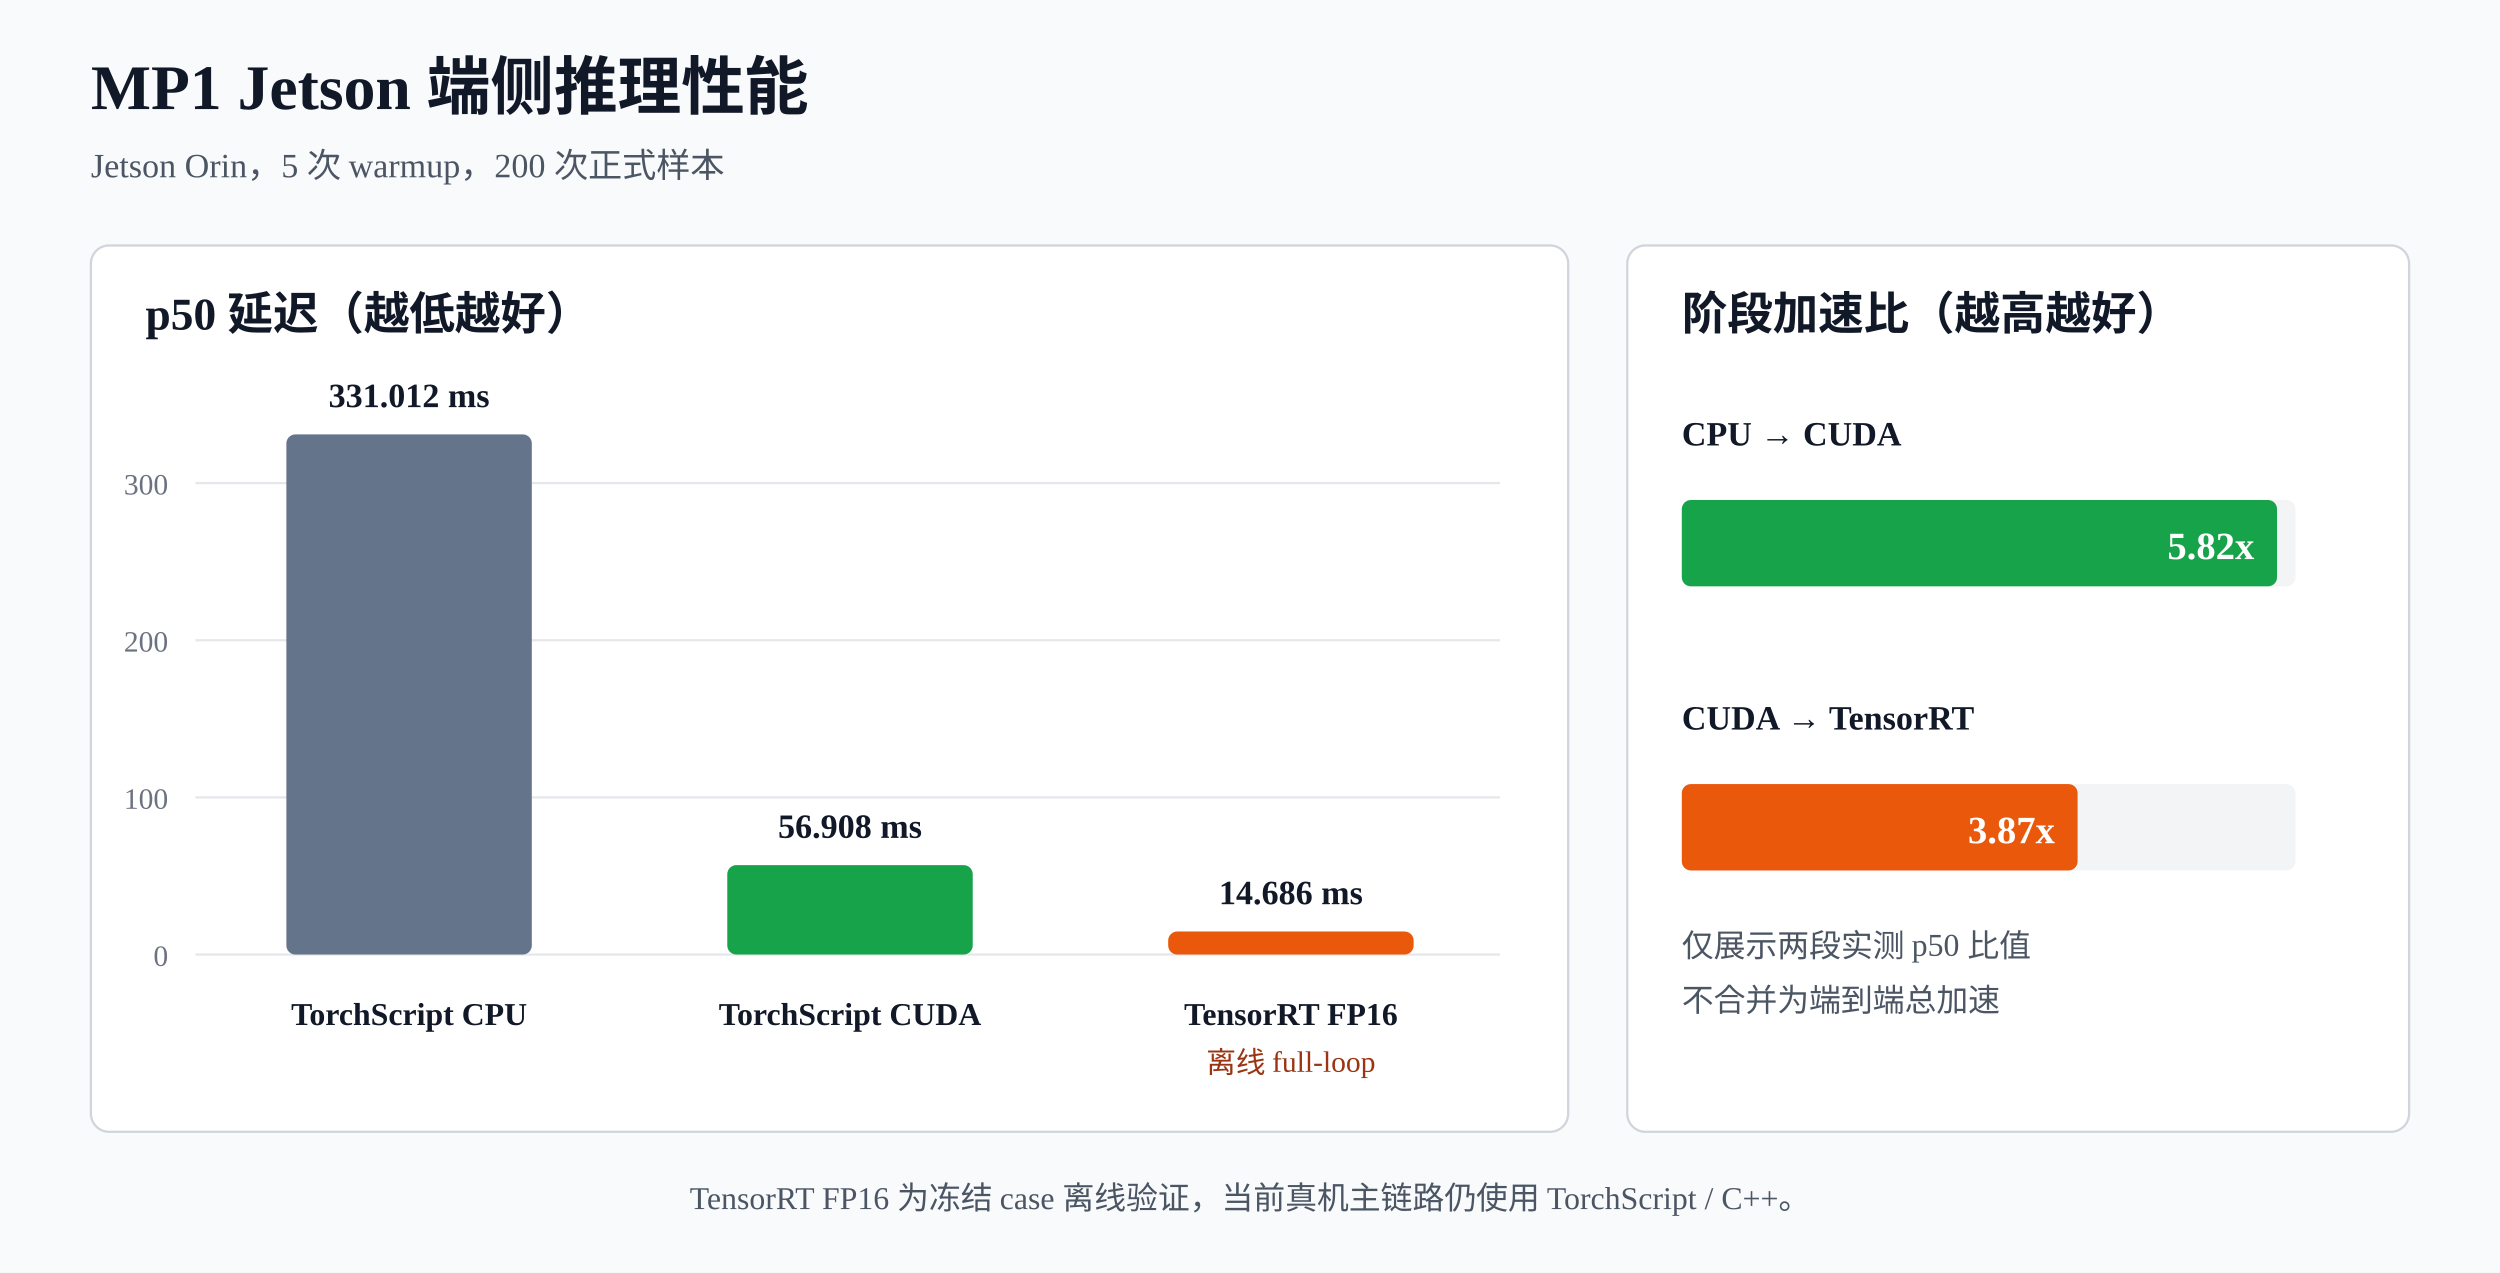
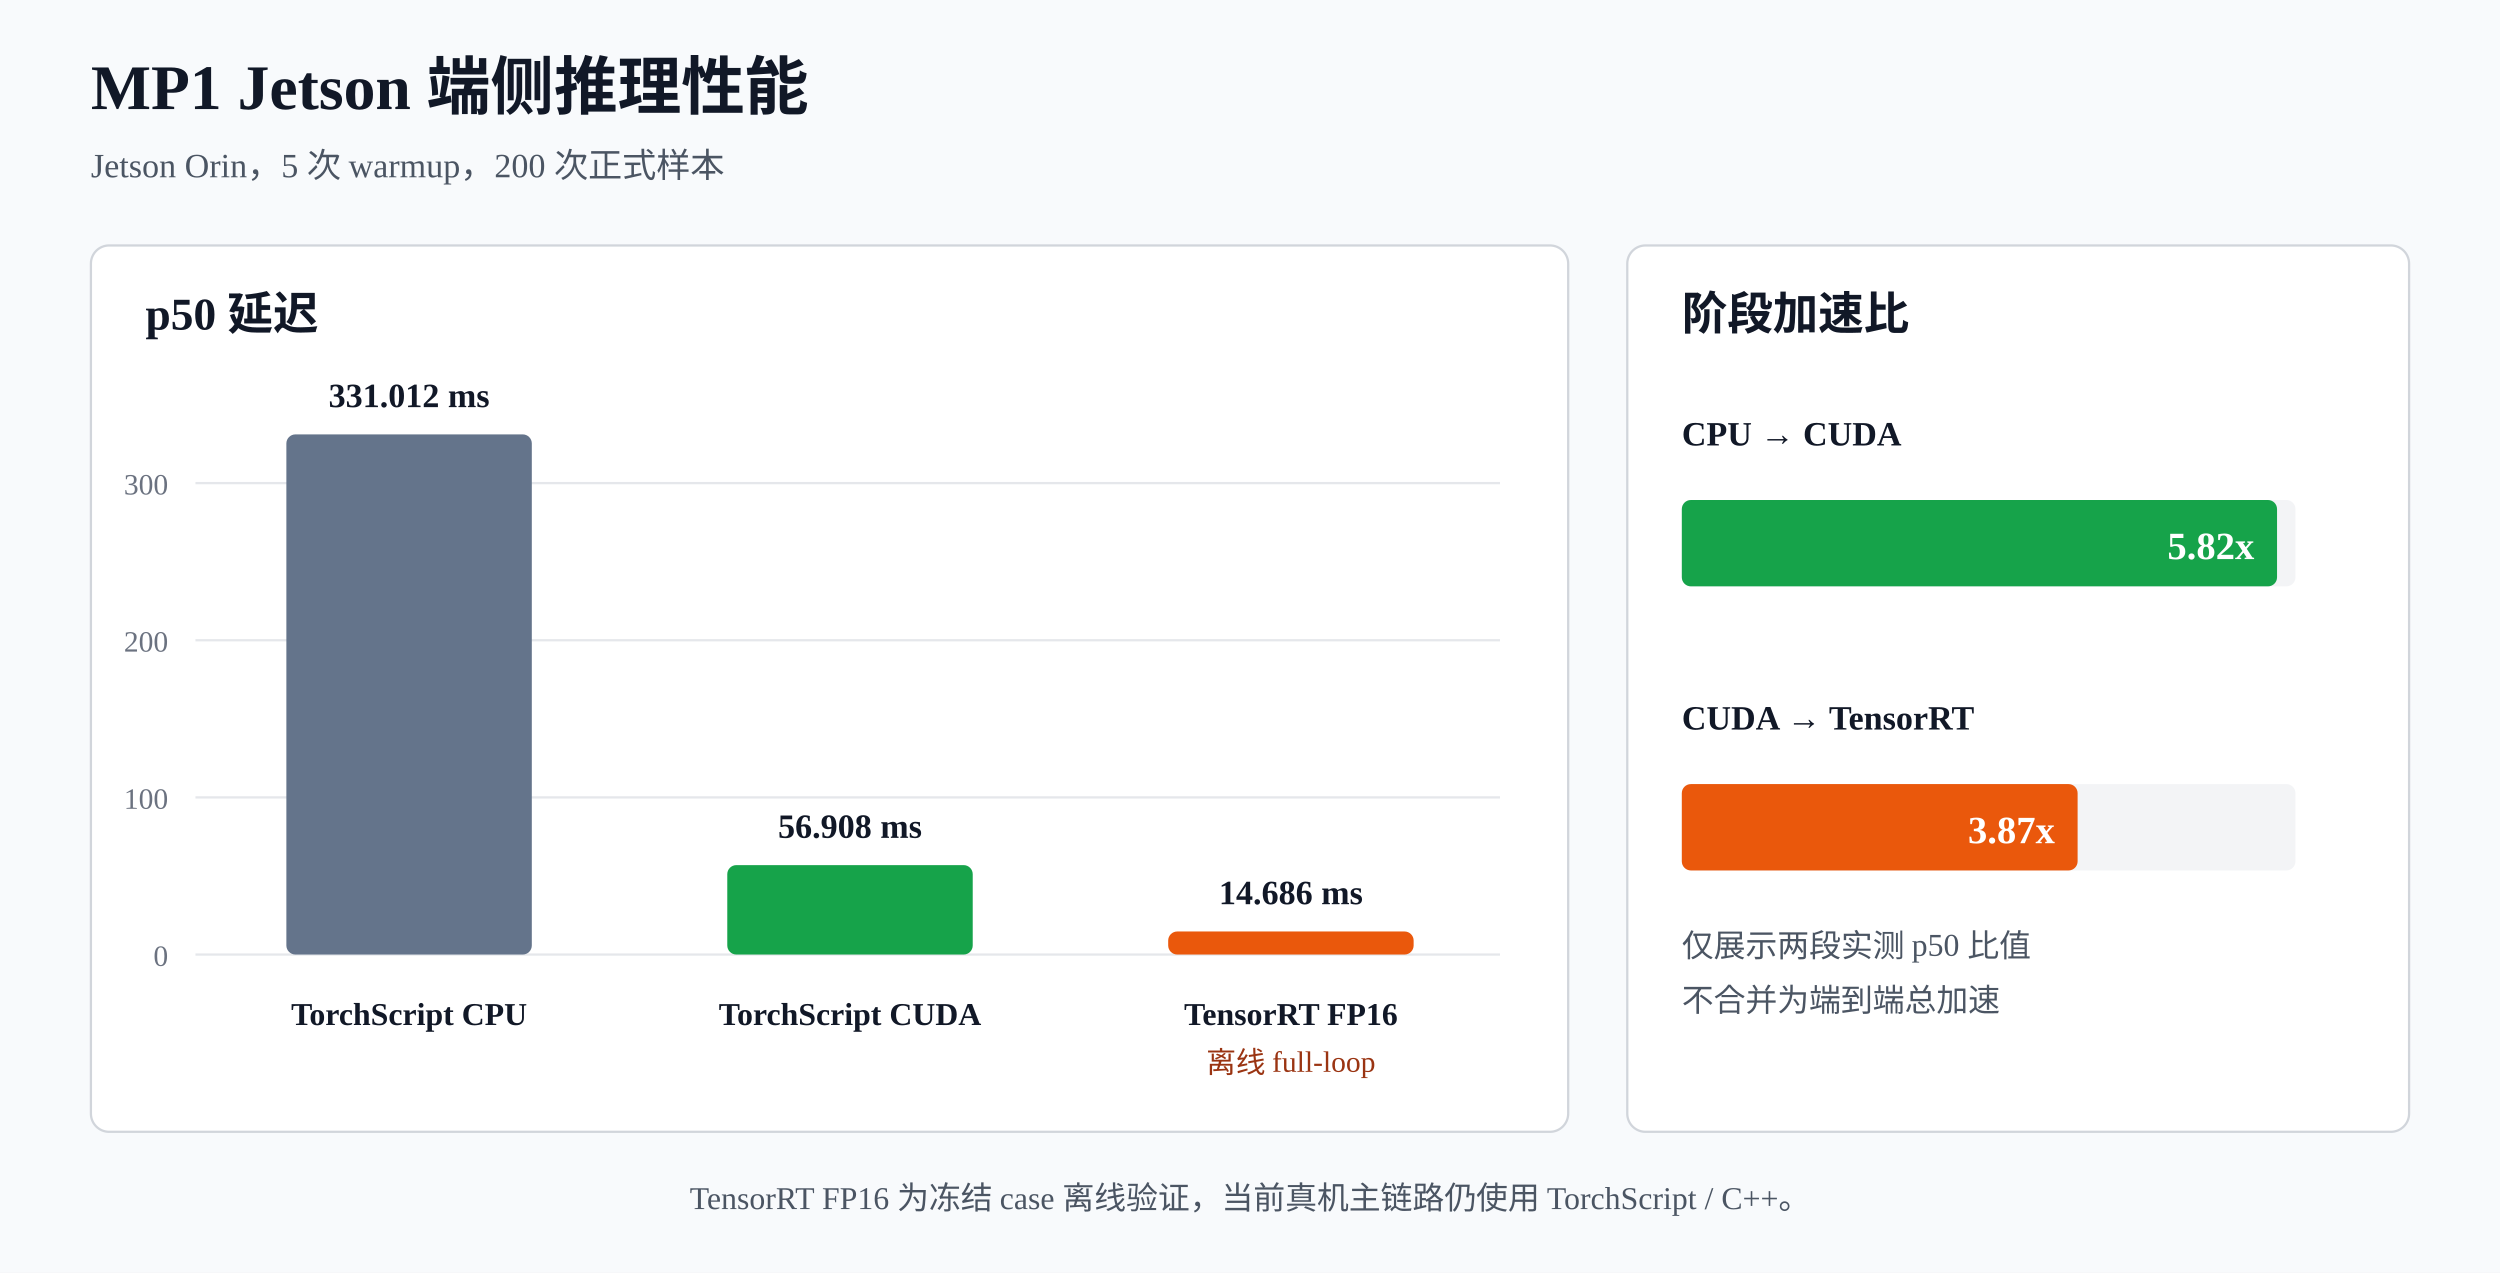
<svg xmlns="http://www.w3.org/2000/svg" width="1100" height="560" viewBox="0 0 1100 560" role="img" aria-labelledby="title desc">
  <rect width="1100" height="560" fill="#F8FAFC" />
  <text x="40" y="48" text-anchor="start" font-size="28" font-weight="700" fill="#111827">MP1 Jetson 端侧推理性能</text>
  <text x="40" y="78" text-anchor="start" font-size="15" font-weight="400" fill="#4B5563">Jetson Orin，5 次 warmup，200 次正式样本</text>
  <rect x="40" y="108" width="650" height="390" rx="8" fill="#FFFFFF" stroke="#D1D5DB" />
-   <text x="64" y="145" text-anchor="start" font-size="20" font-weight="700" fill="#111827">p50 延迟（越低越好）</text>
+   <text x="64" y="145" text-anchor="start" font-size="20" font-weight="700" fill="#111827">p50 延迟</text>
  <line x1="86" y1="420.00" x2="660" y2="420.00" stroke="#E5E7EB" stroke-width="1" />
  <text x="74" y="425" text-anchor="end" font-size="13" font-weight="400" fill="#6B7280">0</text>
  <line x1="86" y1="350.86" x2="660" y2="350.86" stroke="#E5E7EB" stroke-width="1" />
  <text x="74" y="355.857" text-anchor="end" font-size="13" font-weight="400" fill="#6B7280">100</text>
  <line x1="86" y1="281.71" x2="660" y2="281.71" stroke="#E5E7EB" stroke-width="1" />
  <text x="74" y="286.714" text-anchor="end" font-size="13" font-weight="400" fill="#6B7280">200</text>
  <line x1="86" y1="212.57" x2="660" y2="212.57" stroke="#E5E7EB" stroke-width="1" />
  <text x="74" y="217.571" text-anchor="end" font-size="13" font-weight="400" fill="#6B7280">300</text>
  <rect x="126.00" y="191.13" width="108" height="228.87" rx="4" fill="#64748B" />
  <text x="180" y="179.129" text-anchor="middle" font-size="15" font-weight="700" fill="#111827">331.012 ms</text>
  <text x="180" y="451" text-anchor="middle" font-size="14" font-weight="600" fill="#111827">TorchScript CPU</text>
  <rect x="320.00" y="380.65" width="108" height="39.35" rx="4" fill="#16A34A" />
  <text x="374" y="368.652" text-anchor="middle" font-size="15" font-weight="700" fill="#111827">56.908 ms</text>
  <text x="374" y="451" text-anchor="middle" font-size="14" font-weight="600" fill="#111827">TorchScript CUDA</text>
  <rect x="514.00" y="409.85" width="108" height="10.15" rx="4" fill="#EA580C" />
  <text x="568" y="397.846" text-anchor="middle" font-size="15" font-weight="700" fill="#111827">14.686 ms</text>
  <text x="568" y="451" text-anchor="middle" font-size="14" font-weight="600" fill="#111827">TensorRT FP16</text>
  <text x="568" y="472" text-anchor="middle" font-size="13" font-weight="400" fill="#9A3412">离线 full-loop</text>
  <rect x="716" y="108" width="344" height="390" rx="8" fill="#FFFFFF" stroke="#D1D5DB" />
-   <text x="740" y="145" text-anchor="start" font-size="20" font-weight="700" fill="#111827">阶段加速比（越高越好）</text>
+   <text x="740" y="145" text-anchor="start" font-size="20" font-weight="700" fill="#111827">阶段加速比</text>
  <text x="740" y="196" text-anchor="start" font-size="15" font-weight="600" fill="#111827">CPU → CUDA</text>
  <rect x="740" y="220" width="270" height="38" rx="4" fill="#F3F4F6" />
  <rect x="740" y="220" width="261.90" height="38" rx="4" fill="#16A34A" />
  <text x="991.9" y="246" text-anchor="end" font-size="17" font-weight="700" fill="#FFFFFF">5.82x</text>
  <text x="740" y="321" text-anchor="start" font-size="15" font-weight="600" fill="#111827">CUDA → TensorRT</text>
  <rect x="740" y="345" width="270" height="38" rx="4" fill="#F3F4F6" />
  <rect x="740" y="345" width="174.15" height="38" rx="4" fill="#EA580C" />
  <text x="904.15" y="371" text-anchor="end" font-size="17" font-weight="700" fill="#FFFFFF">3.87x</text>
  <text x="740" y="421" text-anchor="start" font-size="14" font-weight="400" fill="#4B5563">仅展示两段实测 p50 比值</text>
  <text x="740" y="445" text-anchor="start" font-size="14" font-weight="400" fill="#4B5563">不合并为端到端总加速</text>
  <text x="550" y="532" text-anchor="middle" font-size="14" font-weight="400" fill="#4B5563">TensorRT FP16 为冻结 case 离线验证，当前真机主链路仍使用 TorchScript / C++。</text>
</svg>
